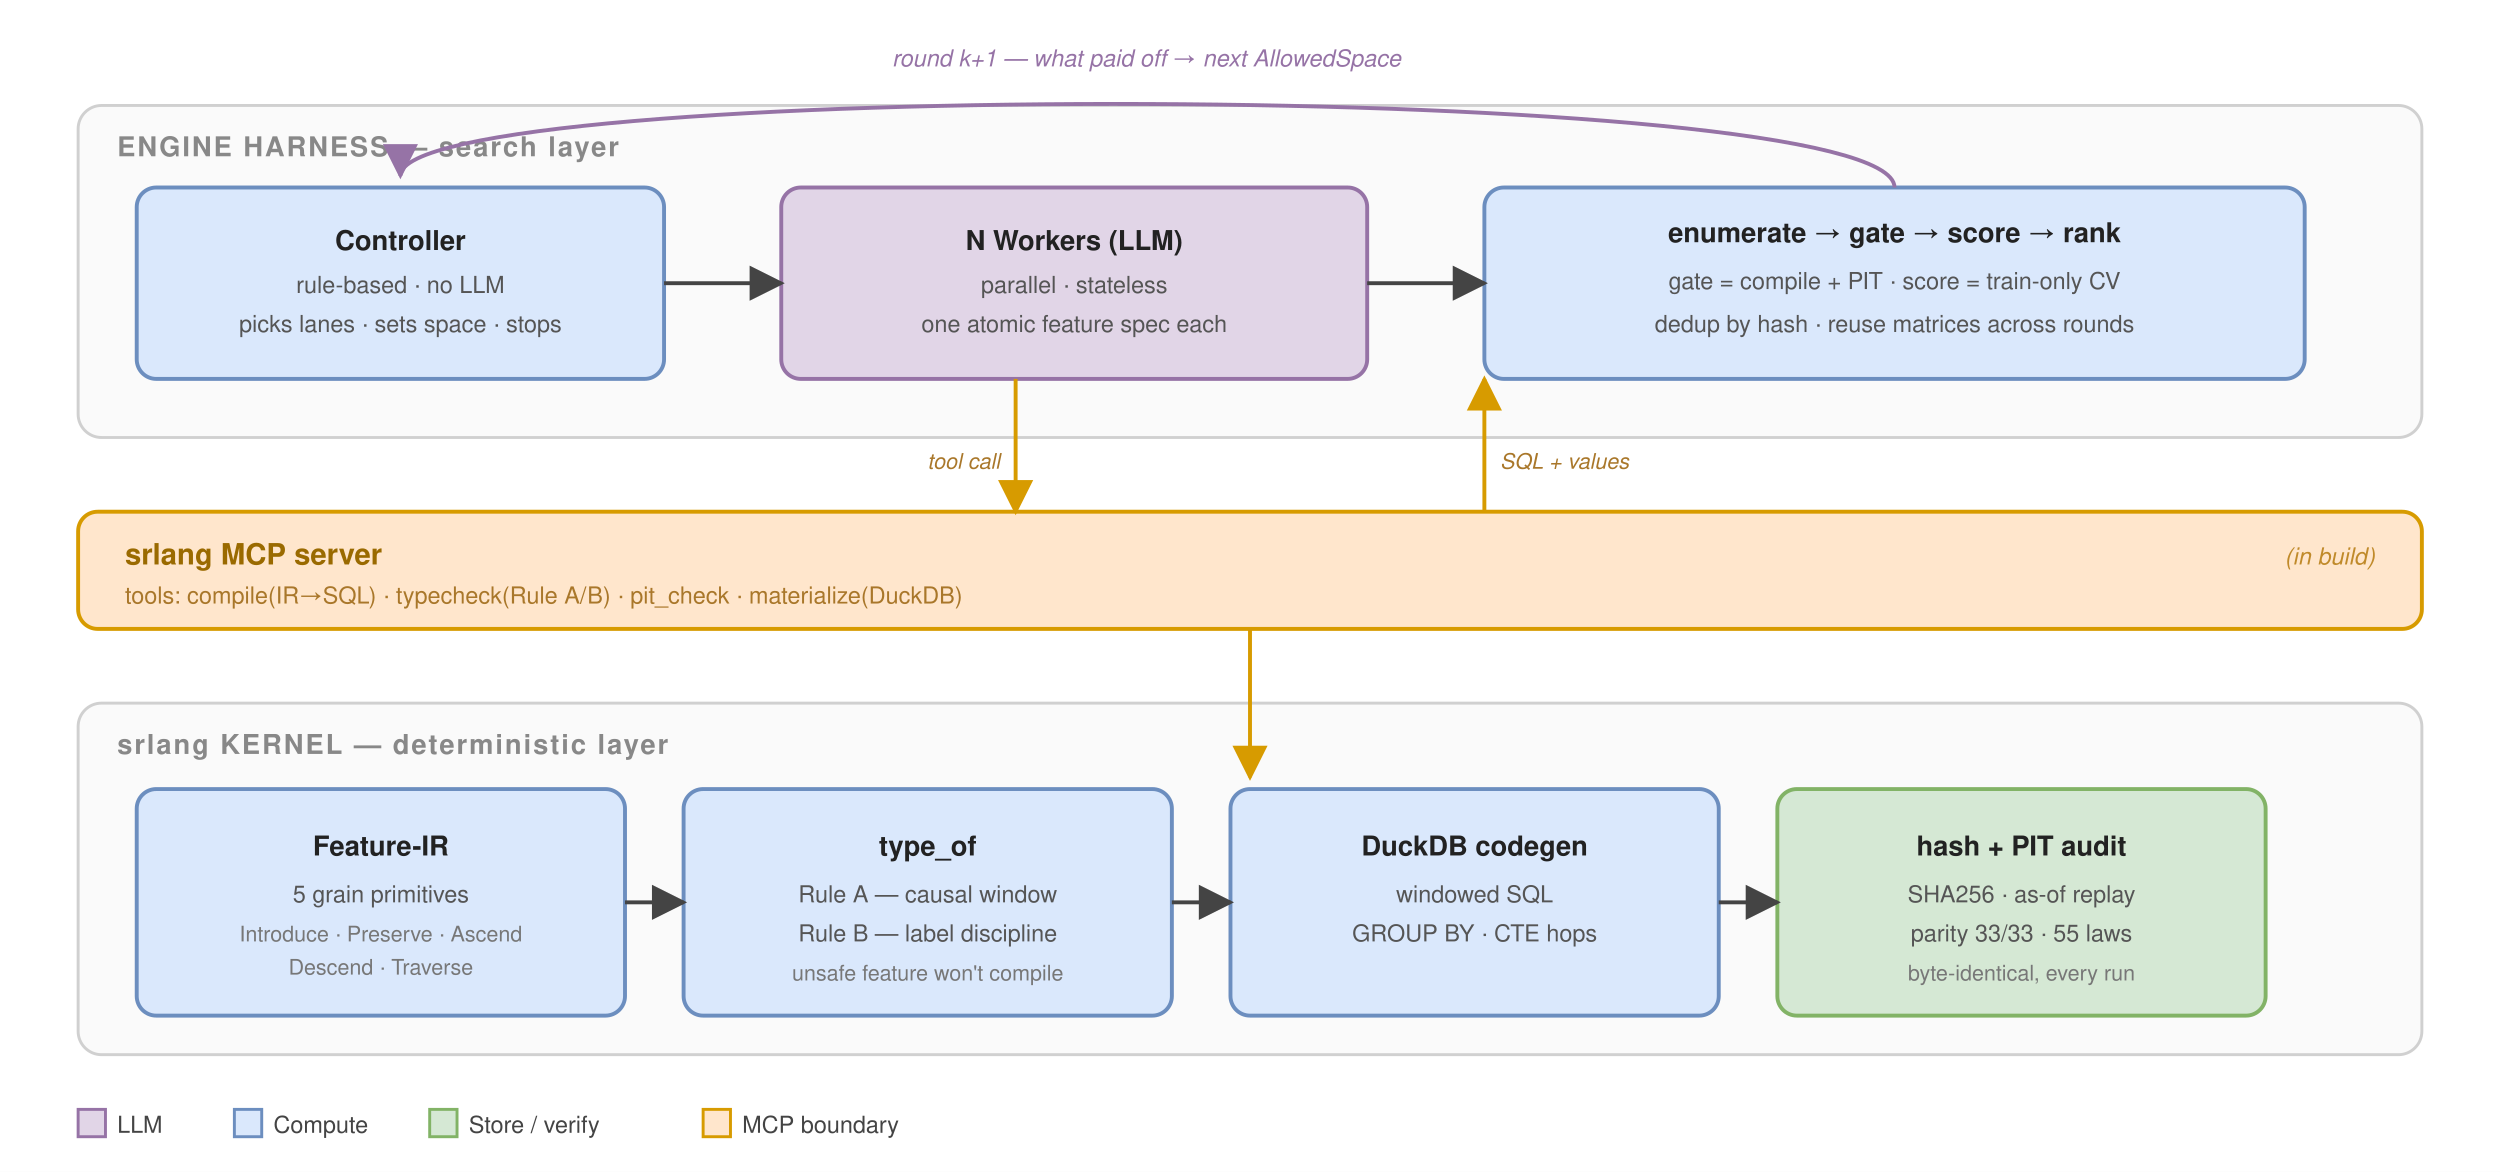
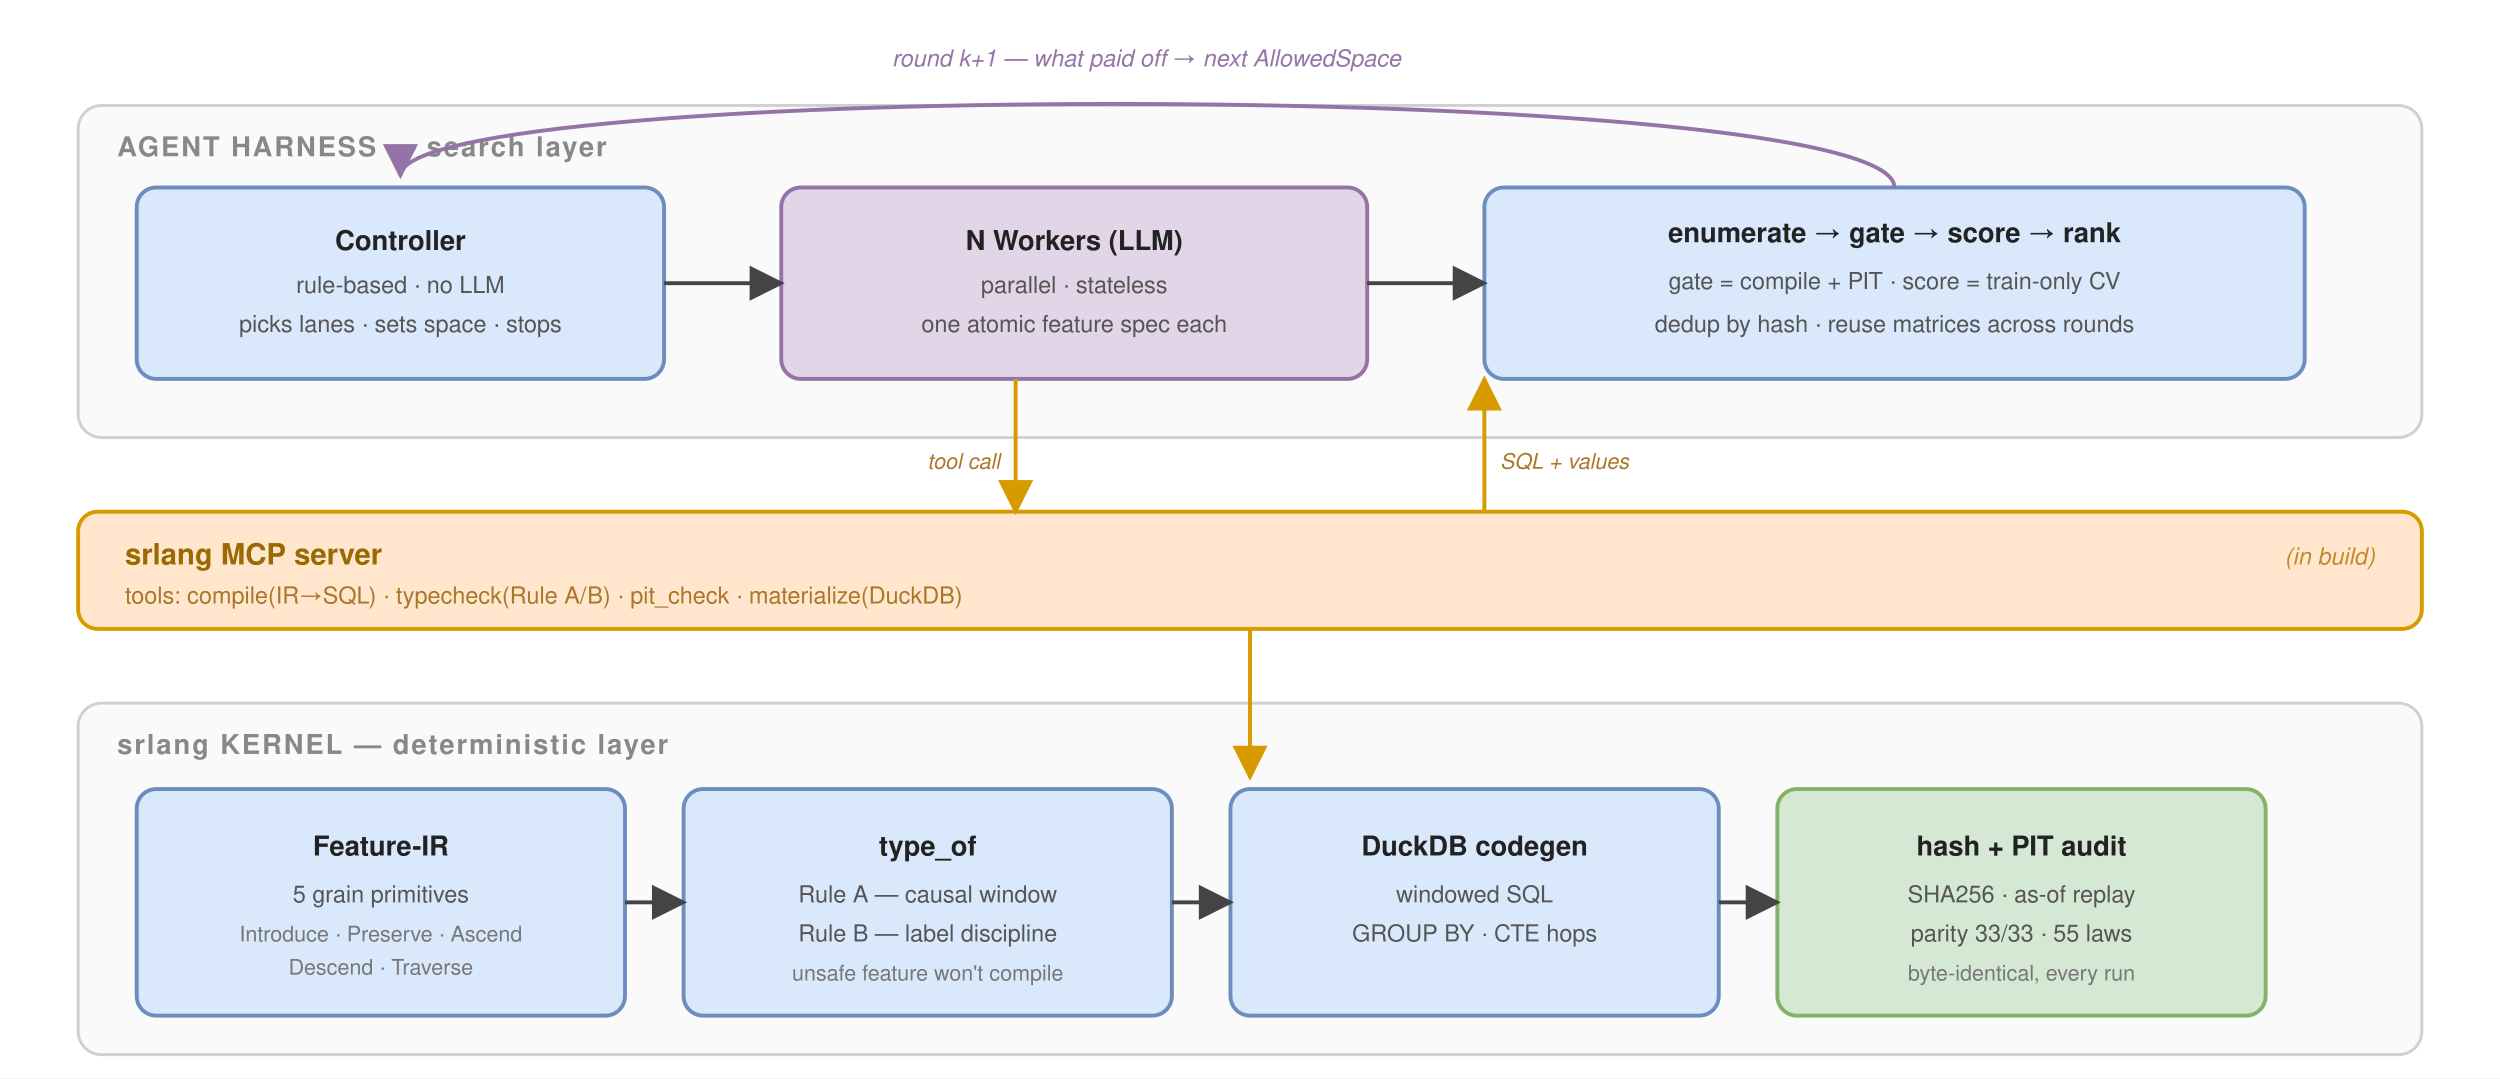
- <svg xmlns="http://www.w3.org/2000/svg" width="1280" height="600" viewBox="0 0 1280 600" font-family="Helvetica, Arial, sans-serif">
+ <svg xmlns="http://www.w3.org/2000/svg" width="1280" height="552" viewBox="0 0 1280 552" font-family="Helvetica, Arial, sans-serif">
  <defs>
    <marker id="arr" viewBox="0 0 10 10" refX="9" refY="5" markerWidth="9" markerHeight="9" orient="auto-start-reverse">
      <path d="M 0 0 L 10 5 L 0 10 z" fill="#444" />
    </marker>
    <marker id="arrP" viewBox="0 0 10 10" refX="9" refY="5" markerWidth="9" markerHeight="9" orient="auto-start-reverse">
      <path d="M 0 0 L 10 5 L 0 10 z" fill="#9673a6" />
    </marker>
    <marker id="arrO" viewBox="0 0 10 10" refX="9" refY="5" markerWidth="9" markerHeight="9" orient="auto-start-reverse">
      <path d="M 0 0 L 10 5 L 0 10 z" fill="#d79b00" />
    </marker>
  </defs>
  <rect width="100%" height="100%" fill="#ffffff" />
  <rect x="40" y="54" width="1200" height="170" rx="12" fill="#fafafa" stroke="#d0d0d0" stroke-width="1.5" />
-   <text x="60" y="80" font-size="14" font-weight="bold" fill="#888" letter-spacing="1">ENGINE HARNESS — search layer</text>
+   <text x="60" y="80" font-size="14" font-weight="bold" fill="#888" letter-spacing="1">AGENT HARNESS — search layer</text>
  <rect x="70" y="96" width="270" height="98" rx="10" fill="#dae8fc" stroke="#6c8ebf" stroke-width="2" />
  <text x="205" y="128" text-anchor="middle" font-size="14" font-weight="bold" fill="#222">Controller</text>
  <text x="205" y="150" text-anchor="middle" font-size="12" fill="#555">rule-based · no LLM</text>
  <text x="205" y="170" text-anchor="middle" font-size="12" fill="#555">picks lanes · sets space · stops</text>
  <rect x="400" y="96" width="300" height="98" rx="10" fill="#e1d5e7" stroke="#9673a6" stroke-width="2" />
  <text x="550" y="128" text-anchor="middle" font-size="14" font-weight="bold" fill="#222">N Workers (LLM)</text>
  <text x="550" y="150" text-anchor="middle" font-size="12" fill="#555">parallel · stateless</text>
  <text x="550" y="170" text-anchor="middle" font-size="12" fill="#555">one atomic feature spec each</text>
  <rect x="760" y="96" width="420" height="98" rx="10" fill="#dae8fc" stroke="#6c8ebf" stroke-width="2" />
  <text x="970" y="124" text-anchor="middle" font-size="14" font-weight="bold" fill="#222">enumerate → gate → score → rank</text>
  <text x="970" y="148" text-anchor="middle" font-size="12" fill="#555">gate = compile + PIT · score = train-only CV</text>
  <text x="970" y="170" text-anchor="middle" font-size="12" fill="#555">dedup by hash · reuse matrices across rounds</text>
  <line x1="340" y1="145" x2="400" y2="145" stroke="#444" stroke-width="2" marker-end="url(#arr)" />
  <line x1="700" y1="145" x2="760" y2="145" stroke="#444" stroke-width="2" marker-end="url(#arr)" />
  <path d="M 970 96 C 970 40, 205 40, 205 90" fill="none" stroke="#9673a6" stroke-width="2" marker-end="url(#arrP)" />
  <text x="587" y="34" text-anchor="middle" font-size="12" fill="#9673a6" font-style="italic">round k+1 — what paid off → next AllowedSpace</text>
  <rect x="40" y="262" width="1200" height="60" rx="10" fill="#ffe6cc" stroke="#d79b00" stroke-width="2" />
  <text x="64" y="289" font-size="15" font-weight="bold" fill="#9a6a00">srlang MCP server</text>
  <text x="64" y="309" font-size="12" fill="#a9772a">tools:  compile(IR→SQL) · typecheck(Rule A/B) · pit_check · materialize(DuckDB)</text>
  <text x="1216" y="289" text-anchor="end" font-size="12" font-style="italic" fill="#c08a2a">(in build)</text>
  <line x1="520" y1="194" x2="520" y2="262" stroke="#d79b00" stroke-width="2" marker-end="url(#arrO)" />
  <text x="512" y="240" text-anchor="end" font-size="11" fill="#a9772a" font-style="italic">tool call</text>
  <line x1="760" y1="262" x2="760" y2="194" stroke="#d79b00" stroke-width="2" marker-end="url(#arrO)" />
  <text x="768" y="240" font-size="11" fill="#a9772a" font-style="italic">SQL + values</text>
  <rect x="40" y="360" width="1200" height="180" rx="12" fill="#fafafa" stroke="#d0d0d0" stroke-width="1.5" />
  <text x="60" y="386" font-size="14" font-weight="bold" fill="#888" letter-spacing="1">srlang KERNEL — deterministic layer</text>
  <line x1="640" y1="322" x2="640" y2="398" stroke="#d79b00" stroke-width="2" marker-end="url(#arrO)" />
  <rect x="70" y="404" width="250" height="116" rx="10" fill="#dae8fc" stroke="#6c8ebf" stroke-width="2" />
  <text x="195" y="438" text-anchor="middle" font-size="14" font-weight="bold" fill="#222">Feature-IR</text>
  <text x="195" y="462" text-anchor="middle" font-size="12" fill="#555">5 grain primitives</text>
  <text x="195" y="482" text-anchor="middle" font-size="11" fill="#777">Introduce · Preserve · Ascend</text>
  <text x="195" y="499" text-anchor="middle" font-size="11" fill="#777">Descend · Traverse</text>
  <rect x="350" y="404" width="250" height="116" rx="10" fill="#dae8fc" stroke="#6c8ebf" stroke-width="2" />
  <text x="475" y="438" text-anchor="middle" font-size="14" font-weight="bold" fill="#222">type_of</text>
  <text x="475" y="462" text-anchor="middle" font-size="12" fill="#555">Rule A — causal window</text>
  <text x="475" y="482" text-anchor="middle" font-size="12" fill="#555">Rule B — label discipline</text>
  <text x="475" y="502" text-anchor="middle" font-size="11" fill="#777">unsafe feature won't compile</text>
  <rect x="630" y="404" width="250" height="116" rx="10" fill="#dae8fc" stroke="#6c8ebf" stroke-width="2" />
  <text x="755" y="438" text-anchor="middle" font-size="14" font-weight="bold" fill="#222">DuckDB codegen</text>
  <text x="755" y="462" text-anchor="middle" font-size="12" fill="#555">windowed SQL</text>
  <text x="755" y="482" text-anchor="middle" font-size="12" fill="#555">GROUP BY · CTE hops</text>
  <rect x="910" y="404" width="250" height="116" rx="10" fill="#d5e8d4" stroke="#82b366" stroke-width="2" />
  <text x="1035" y="438" text-anchor="middle" font-size="14" font-weight="bold" fill="#222">hash + PIT audit</text>
  <text x="1035" y="462" text-anchor="middle" font-size="12" fill="#555">SHA256 · as-of replay</text>
  <text x="1035" y="482" text-anchor="middle" font-size="12" fill="#555">parity 33/33 · 55 laws</text>
  <text x="1035" y="502" text-anchor="middle" font-size="11" fill="#777">byte-identical, every run</text>
  <line x1="320" y1="462" x2="350" y2="462" stroke="#444" stroke-width="2" marker-end="url(#arr)" />
  <line x1="600" y1="462" x2="630" y2="462" stroke="#444" stroke-width="2" marker-end="url(#arr)" />
  <line x1="880" y1="462" x2="910" y2="462" stroke="#444" stroke-width="2" marker-end="url(#arr)" />
-   <g transform="translate(40, 568)">
-     <rect x="0" y="0" width="14" height="14" fill="#e1d5e7" stroke="#9673a6" stroke-width="1.5" />
-     <text x="20" y="12" font-size="12" fill="#444">LLM</text>
-     <rect x="80" y="0" width="14" height="14" fill="#dae8fc" stroke="#6c8ebf" stroke-width="1.5" />
-     <text x="100" y="12" font-size="12" fill="#444">Compute</text>
-     <rect x="180" y="0" width="14" height="14" fill="#d5e8d4" stroke="#82b366" stroke-width="1.5" />
-     <text x="200" y="12" font-size="12" fill="#444">Store / verify</text>
-     <rect x="320" y="0" width="14" height="14" fill="#ffe6cc" stroke="#d79b00" stroke-width="1.5" />
-     <text x="340" y="12" font-size="12" fill="#444">MCP boundary</text>
-   </g>
</svg>
